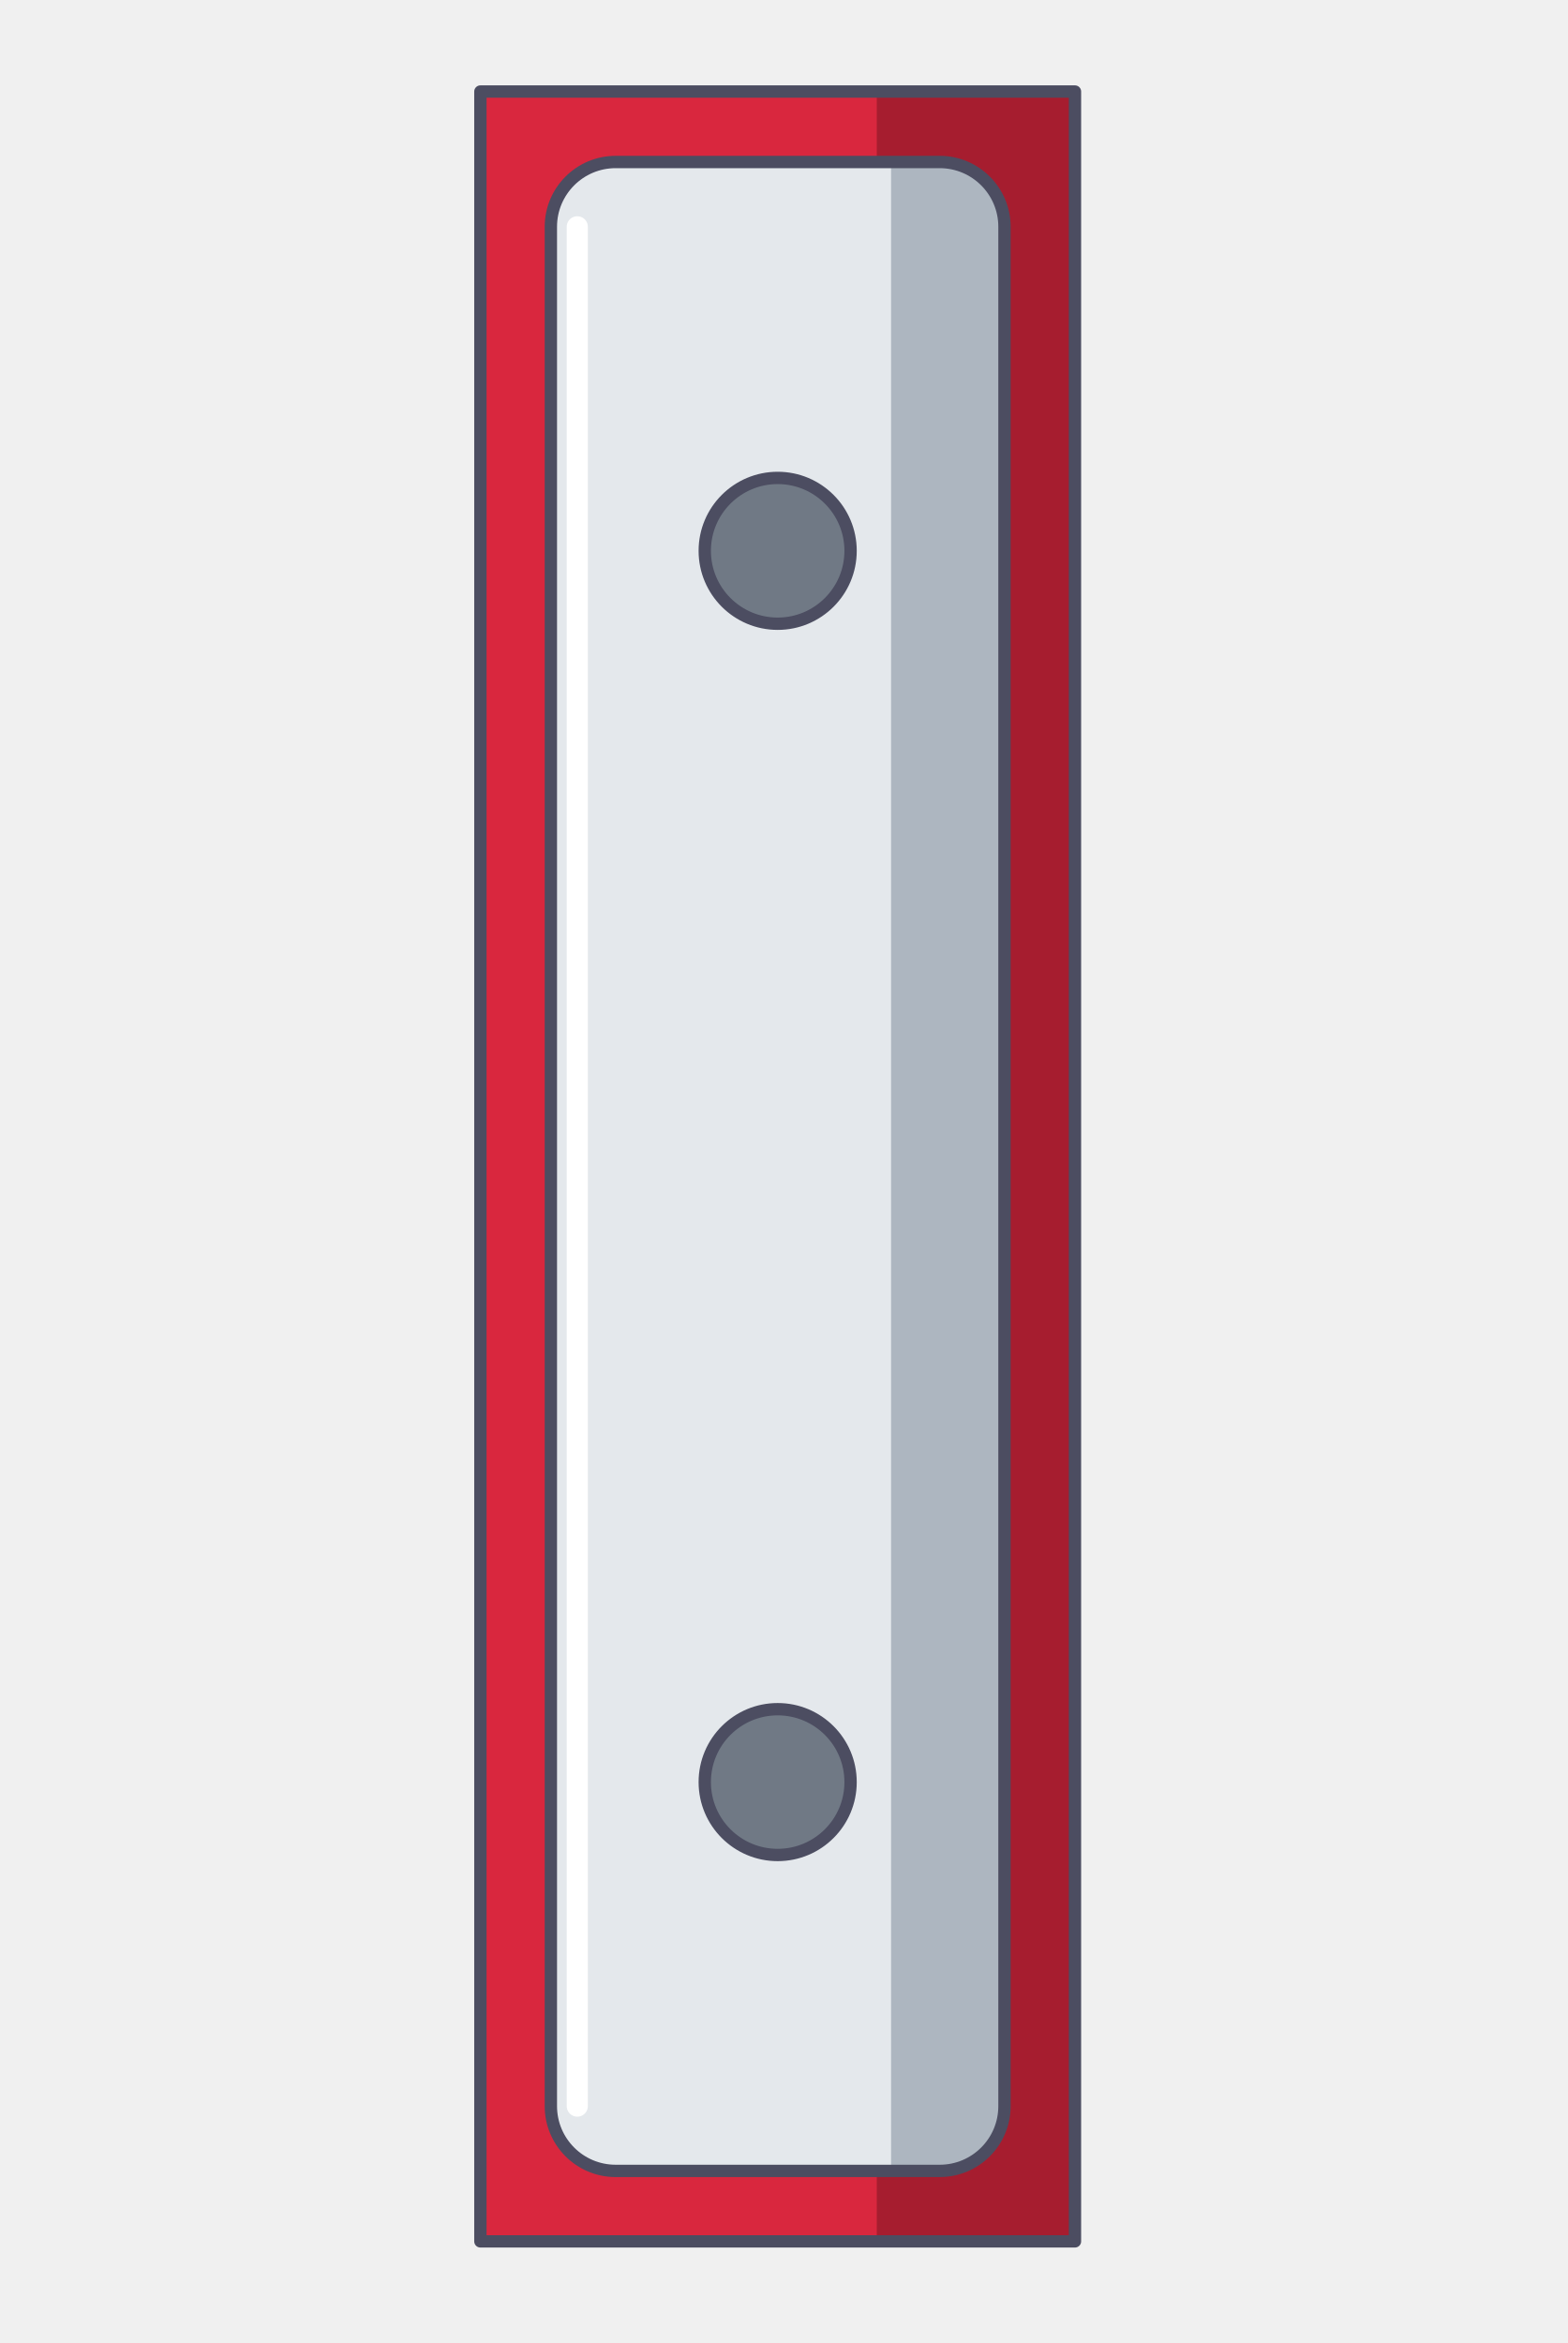
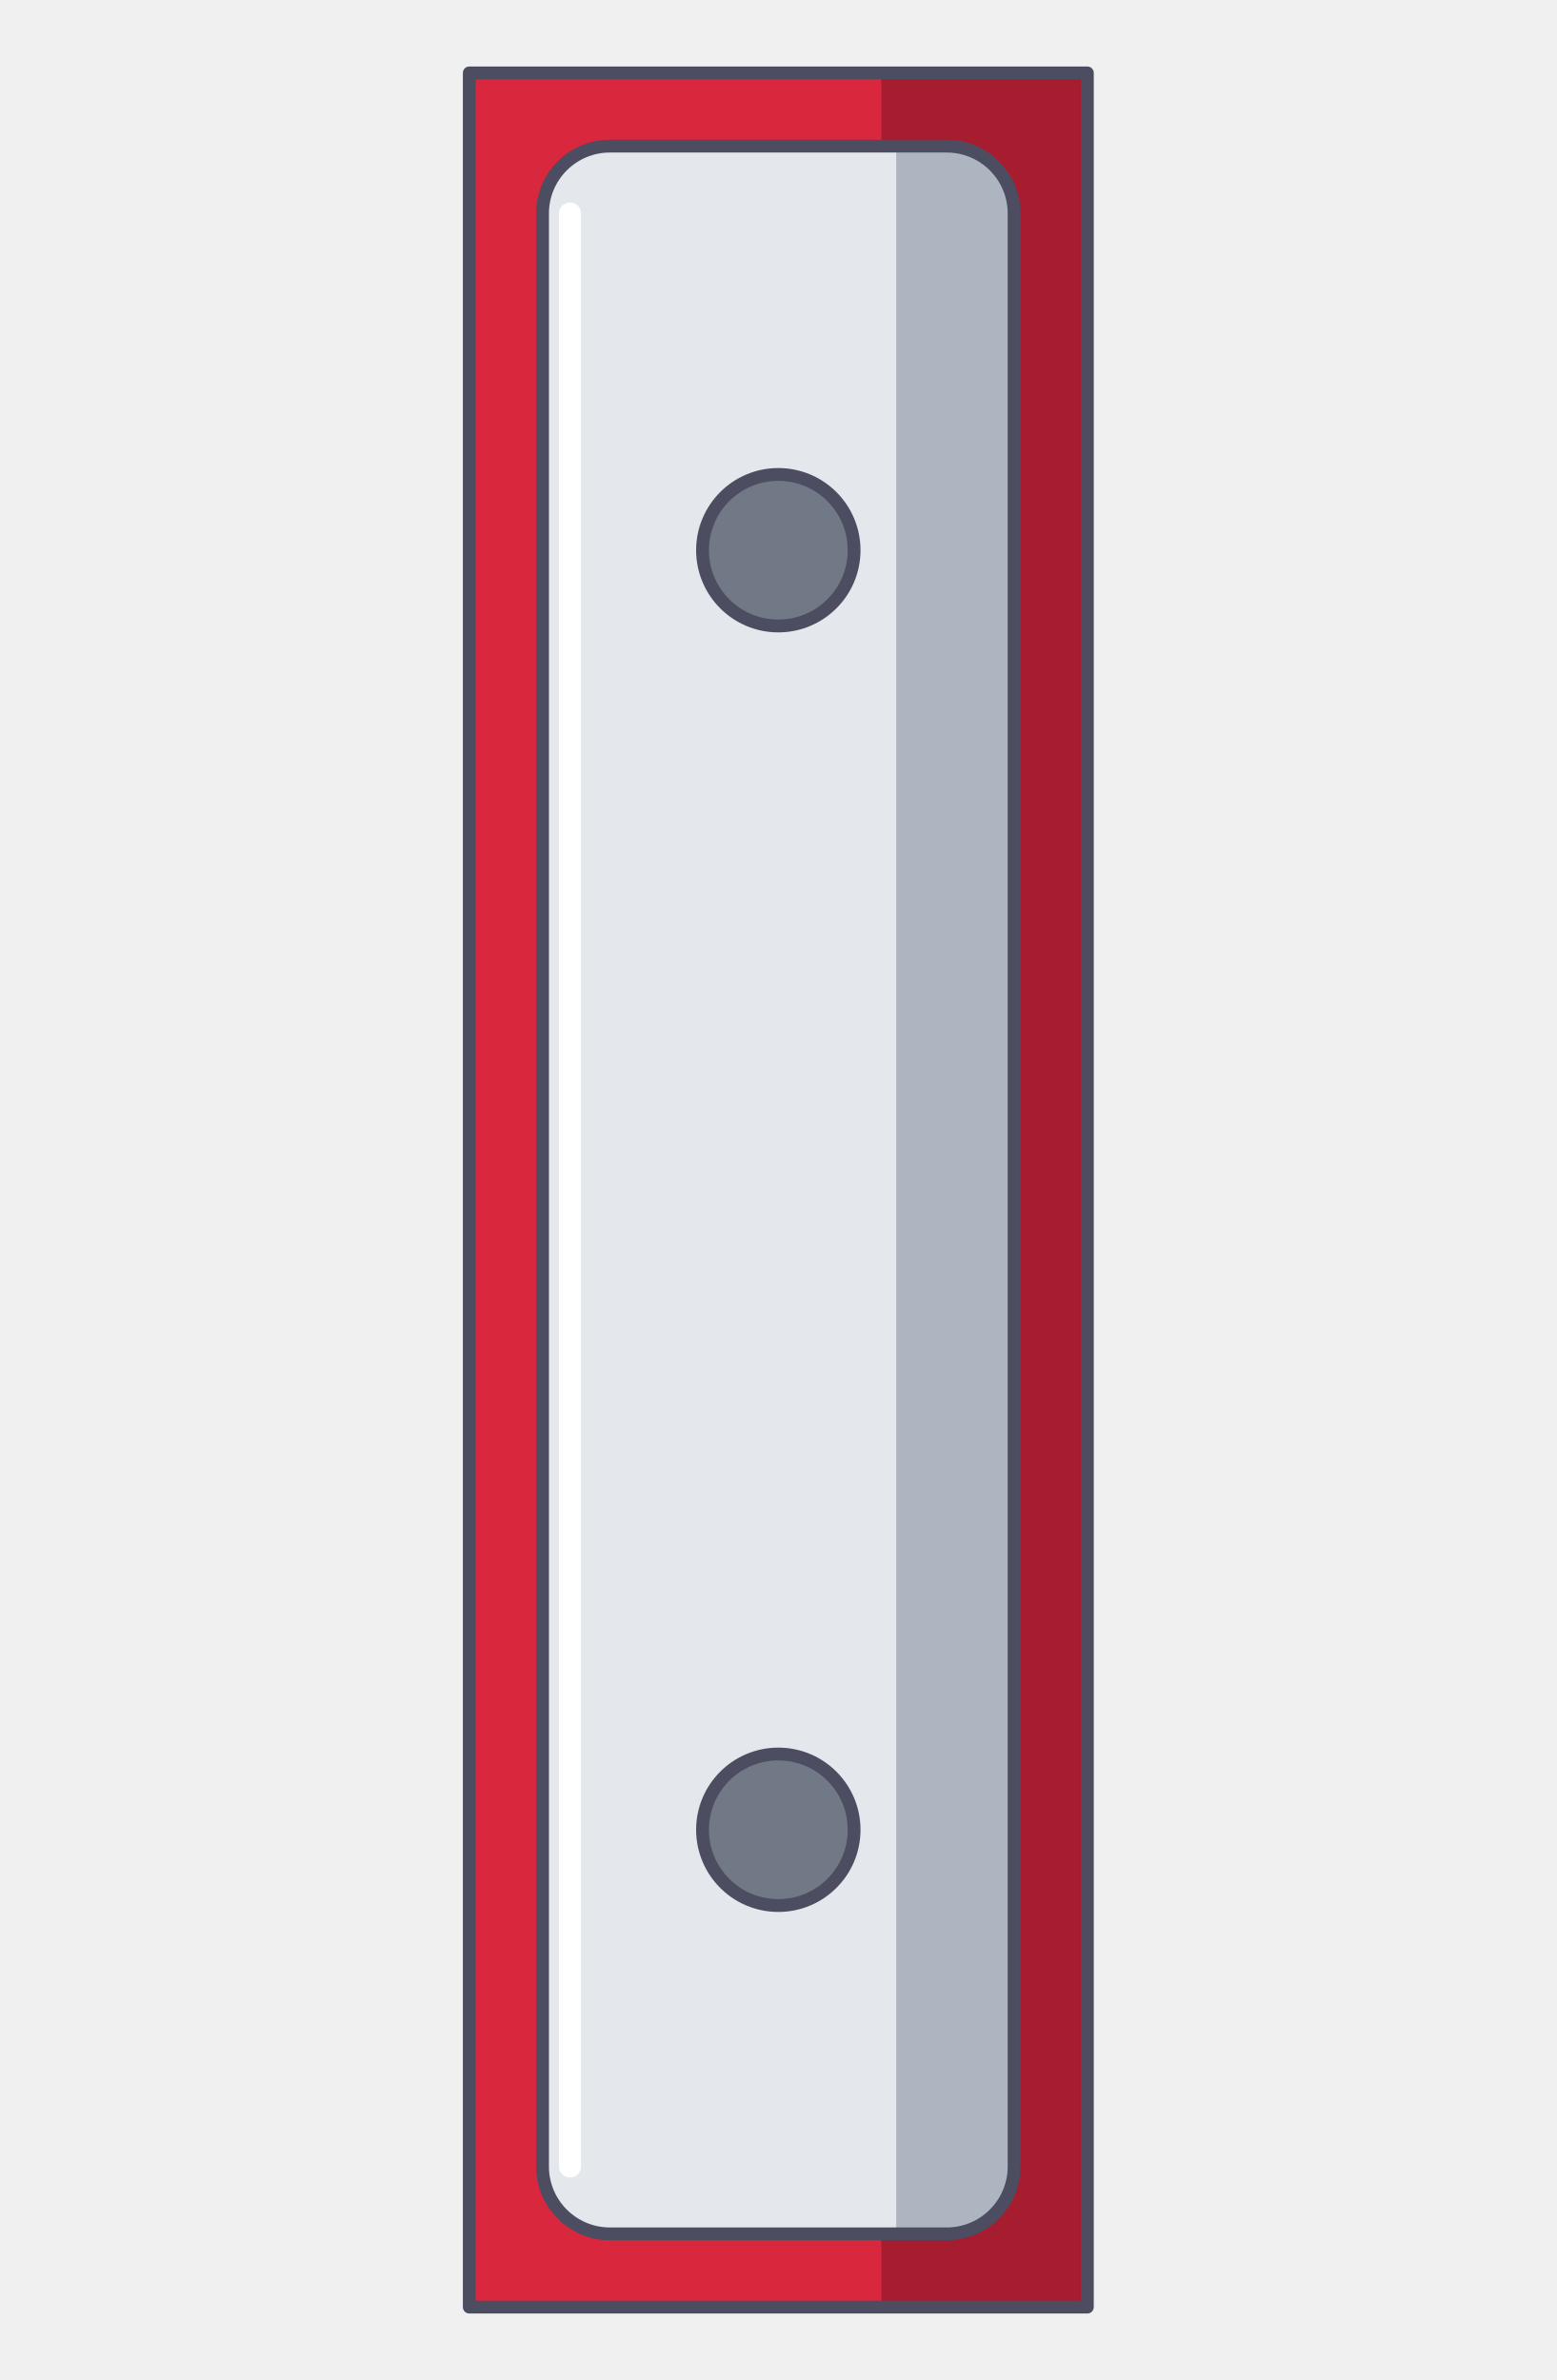
- <svg xmlns="http://www.w3.org/2000/svg" width="89" height="133" viewBox="0 0 89 133" fill="none">
+ <svg xmlns="http://www.w3.org/2000/svg" width="85" height="130" viewBox="0 0 85 130" fill="none">
  <defs>
    <clipPath id="xylophone-3-clip-frame">
-       <rect x="27.268" y="5.196" width="33.75" height="122.035" />
+       <rect x="25.625" y="3.982" width="33.75" height="122.035" />
    </clipPath>
    <clipPath id="xylophone-3-clip-bar">
-       <path d="M53.339 9.196H34.946C32.915 9.196 31.268 10.843 31.268 12.875V119.553C31.268 121.584 32.915 123.231 34.946 123.231H53.339C55.371 123.231 57.017 121.584 57.017 119.553V12.875C57.017 10.843 55.371 9.196 53.339 9.196Z" />
+       <path d="M51.696 7.982H33.304C31.272 7.982 29.625 9.629 29.625 11.661V118.339C29.625 120.37 31.272 122.017 33.304 122.017H51.696C53.728 122.017 55.375 120.37 55.375 118.339V11.661C55.375 9.629 53.728 7.982 51.696 7.982Z" />
    </clipPath>
  </defs>
  <g data-part="frame">
    <g data-layer="fill">
-       <rect x="27.268" y="5.196" width="33.75" height="122.035" fill="#D9273E" />
+       <rect x="25.625" y="3.982" width="33.75" height="122.035" fill="#D9273E" />
    </g>
    <g data-layer="shade">
-       <rect clip-path="url(#xylophone-3-clip-frame)" x="49.768" y="4" width="14" height="125" fill="#A61D2F" />
+       <rect clip-path="url(#xylophone-3-clip-frame)" x="48.125" y="2.786" width="14" height="125" fill="#A61D2F" />
    </g>
    <g data-layer="line" stroke="#4C4D61" stroke-width="0.7" stroke-linejoin="round" stroke-linecap="round">
-       <rect x="27.268" y="5.196" width="33.75" height="122.035" />
+       <rect x="25.625" y="3.982" width="33.75" height="122.035" />
    </g>
  </g>
  <g data-part="bar">
    <g data-layer="fill">
-       <path d="M53.339 9.196H34.946C32.915 9.196 31.268 10.843 31.268 12.875V119.553C31.268 121.584 32.915 123.231 34.946 123.231H53.339C55.371 123.231 57.017 121.584 57.017 119.553V12.875C57.017 10.843 55.371 9.196 53.339 9.196Z" fill="#E4E8EC" />
+       <path d="M51.696 7.982H33.304C31.272 7.982 29.625 9.629 29.625 11.661V118.339C29.625 120.37 31.272 122.017 33.304 122.017H51.696C53.728 122.017 55.375 120.37 55.375 118.339V11.661C55.375 9.629 53.728 7.982 51.696 7.982Z" fill="#E4E8EC" />
    </g>
    <g data-layer="shade">
-       <rect clip-path="url(#xylophone-3-clip-bar)" x="50.58" y="8" width="9" height="117" fill="#ADB6C0" />
+       <rect clip-path="url(#xylophone-3-clip-bar)" x="48.937" y="6.786" width="9" height="117" fill="#ADB6C0" />
    </g>
    <g data-layer="highlight">
-       <path clip-path="url(#xylophone-3-clip-bar)" d="M32.768 12.875V119.553" stroke="#FFFFFF" stroke-width="1.2" stroke-linecap="round" />
+       <path clip-path="url(#xylophone-3-clip-bar)" d="M31.125 11.661V118.339" stroke="#FFFFFF" stroke-width="1.2" stroke-linecap="round" />
    </g>
    <g data-layer="line" stroke="#4C4D61" stroke-width="0.7" stroke-linejoin="round" stroke-linecap="round">
-       <path d="M53.339 9.196H34.946C32.915 9.196 31.268 10.843 31.268 12.875V119.553C31.268 121.584 32.915 123.231 34.946 123.231H53.339C55.371 123.231 57.017 121.584 57.017 119.553V12.875C57.017 10.843 55.371 9.196 53.339 9.196Z" />
+       <path d="M51.696 7.982H33.304C31.272 7.982 29.625 9.629 29.625 11.661V118.339C29.625 120.37 31.272 122.017 33.304 122.017H51.696C53.728 122.017 55.375 120.37 55.375 118.339V11.661C55.375 9.629 53.728 7.982 51.696 7.982Z" />
    </g>
  </g>
  <g data-part="pin">
    <g data-layer="fill">
-       <path d="M44.143 35.406C46.428 35.406 48.281 33.553 48.281 31.268C48.281 28.982 46.428 27.129 44.143 27.129C41.857 27.129 40.004 28.982 40.004 31.268C40.004 33.553 41.857 35.406 44.143 35.406Z" fill="#707985" />
+       <path d="M42.5 34.192C44.786 34.192 46.638 32.339 46.638 30.054 46.638 27.768 44.786 25.915 42.5 25.915 40.214 25.915 38.362 27.768 38.362 30.054 38.362 32.339 40.214 34.192 42.5 34.192Z" fill="#707985" />
    </g>
    <g data-layer="line" stroke="#4C4D61" stroke-width="0.7" stroke-linejoin="round" stroke-linecap="round">
-       <path d="M44.143 35.406C46.428 35.406 48.281 33.553 48.281 31.268C48.281 28.982 46.428 27.129 44.143 27.129C41.857 27.129 40.004 28.982 40.004 31.268C40.004 33.553 41.857 35.406 44.143 35.406Z" />
+       <path d="M42.5 34.192C44.786 34.192 46.638 32.339 46.638 30.054 46.638 27.768 44.786 25.915 42.5 25.915 40.214 25.915 38.362 27.768 38.362 30.054 38.362 32.339 40.214 34.192 42.5 34.192Z" />
    </g>
  </g>
  <g data-part="pin">
    <g data-layer="fill">
-       <path d="M44.143 105.298C46.428 105.298 48.281 103.446 48.281 101.16C48.281 98.875 46.428 97.022 44.143 97.022C41.857 97.022 40.004 98.875 40.004 101.16C40.004 103.446 41.857 105.298 44.143 105.298Z" fill="#707985" />
+       <path d="M42.5 104.084C44.786 104.084 46.638 102.232 46.638 99.946 46.638 97.661 44.786 95.808 42.5 95.808 40.214 95.808 38.362 97.661 38.362 99.946 38.362 102.232 40.214 104.084 42.5 104.084Z" fill="#707985" />
    </g>
    <g data-layer="line" stroke="#4C4D61" stroke-width="0.7" stroke-linejoin="round" stroke-linecap="round">
-       <path d="M44.143 105.298C46.428 105.298 48.281 103.446 48.281 101.16C48.281 98.875 46.428 97.022 44.143 97.022C41.857 97.022 40.004 98.875 40.004 101.16C40.004 103.446 41.857 105.298 44.143 105.298Z" />
+       <path d="M42.5 104.084C44.786 104.084 46.638 102.232 46.638 99.946 46.638 97.661 44.786 95.808 42.5 95.808 40.214 95.808 38.362 97.661 38.362 99.946 38.362 102.232 40.214 104.084 42.5 104.084Z" />
    </g>
  </g>
</svg>
